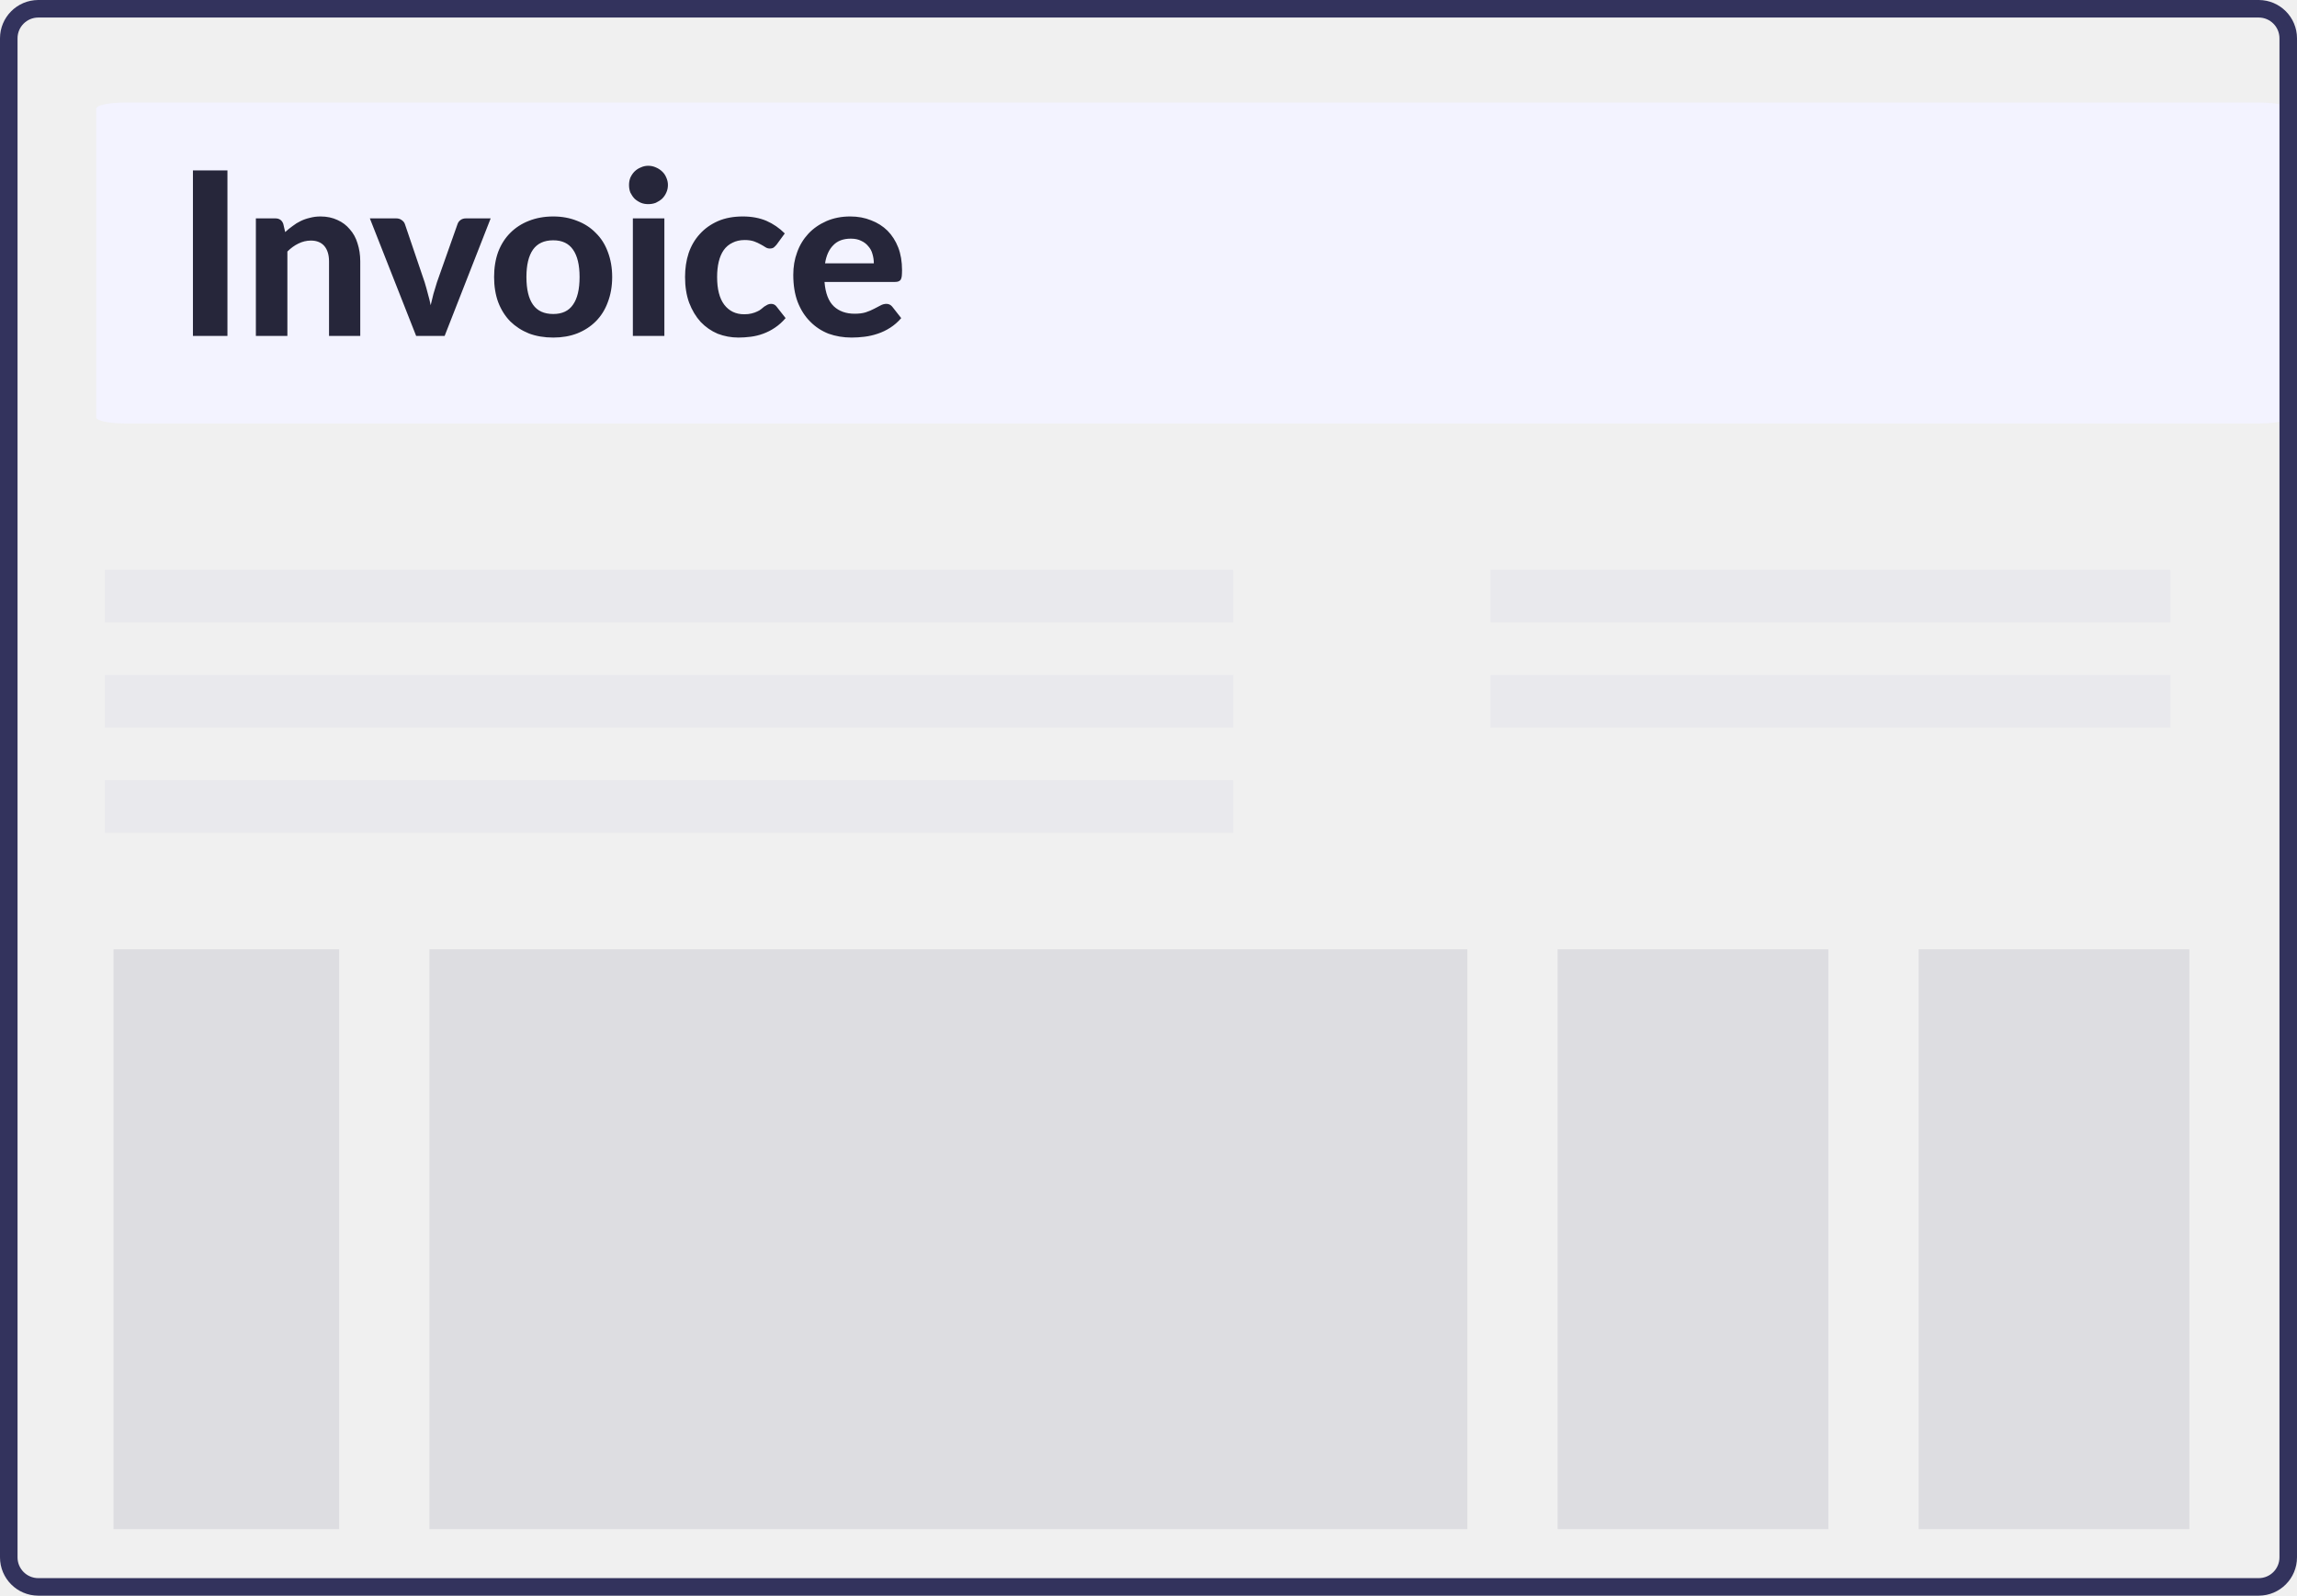
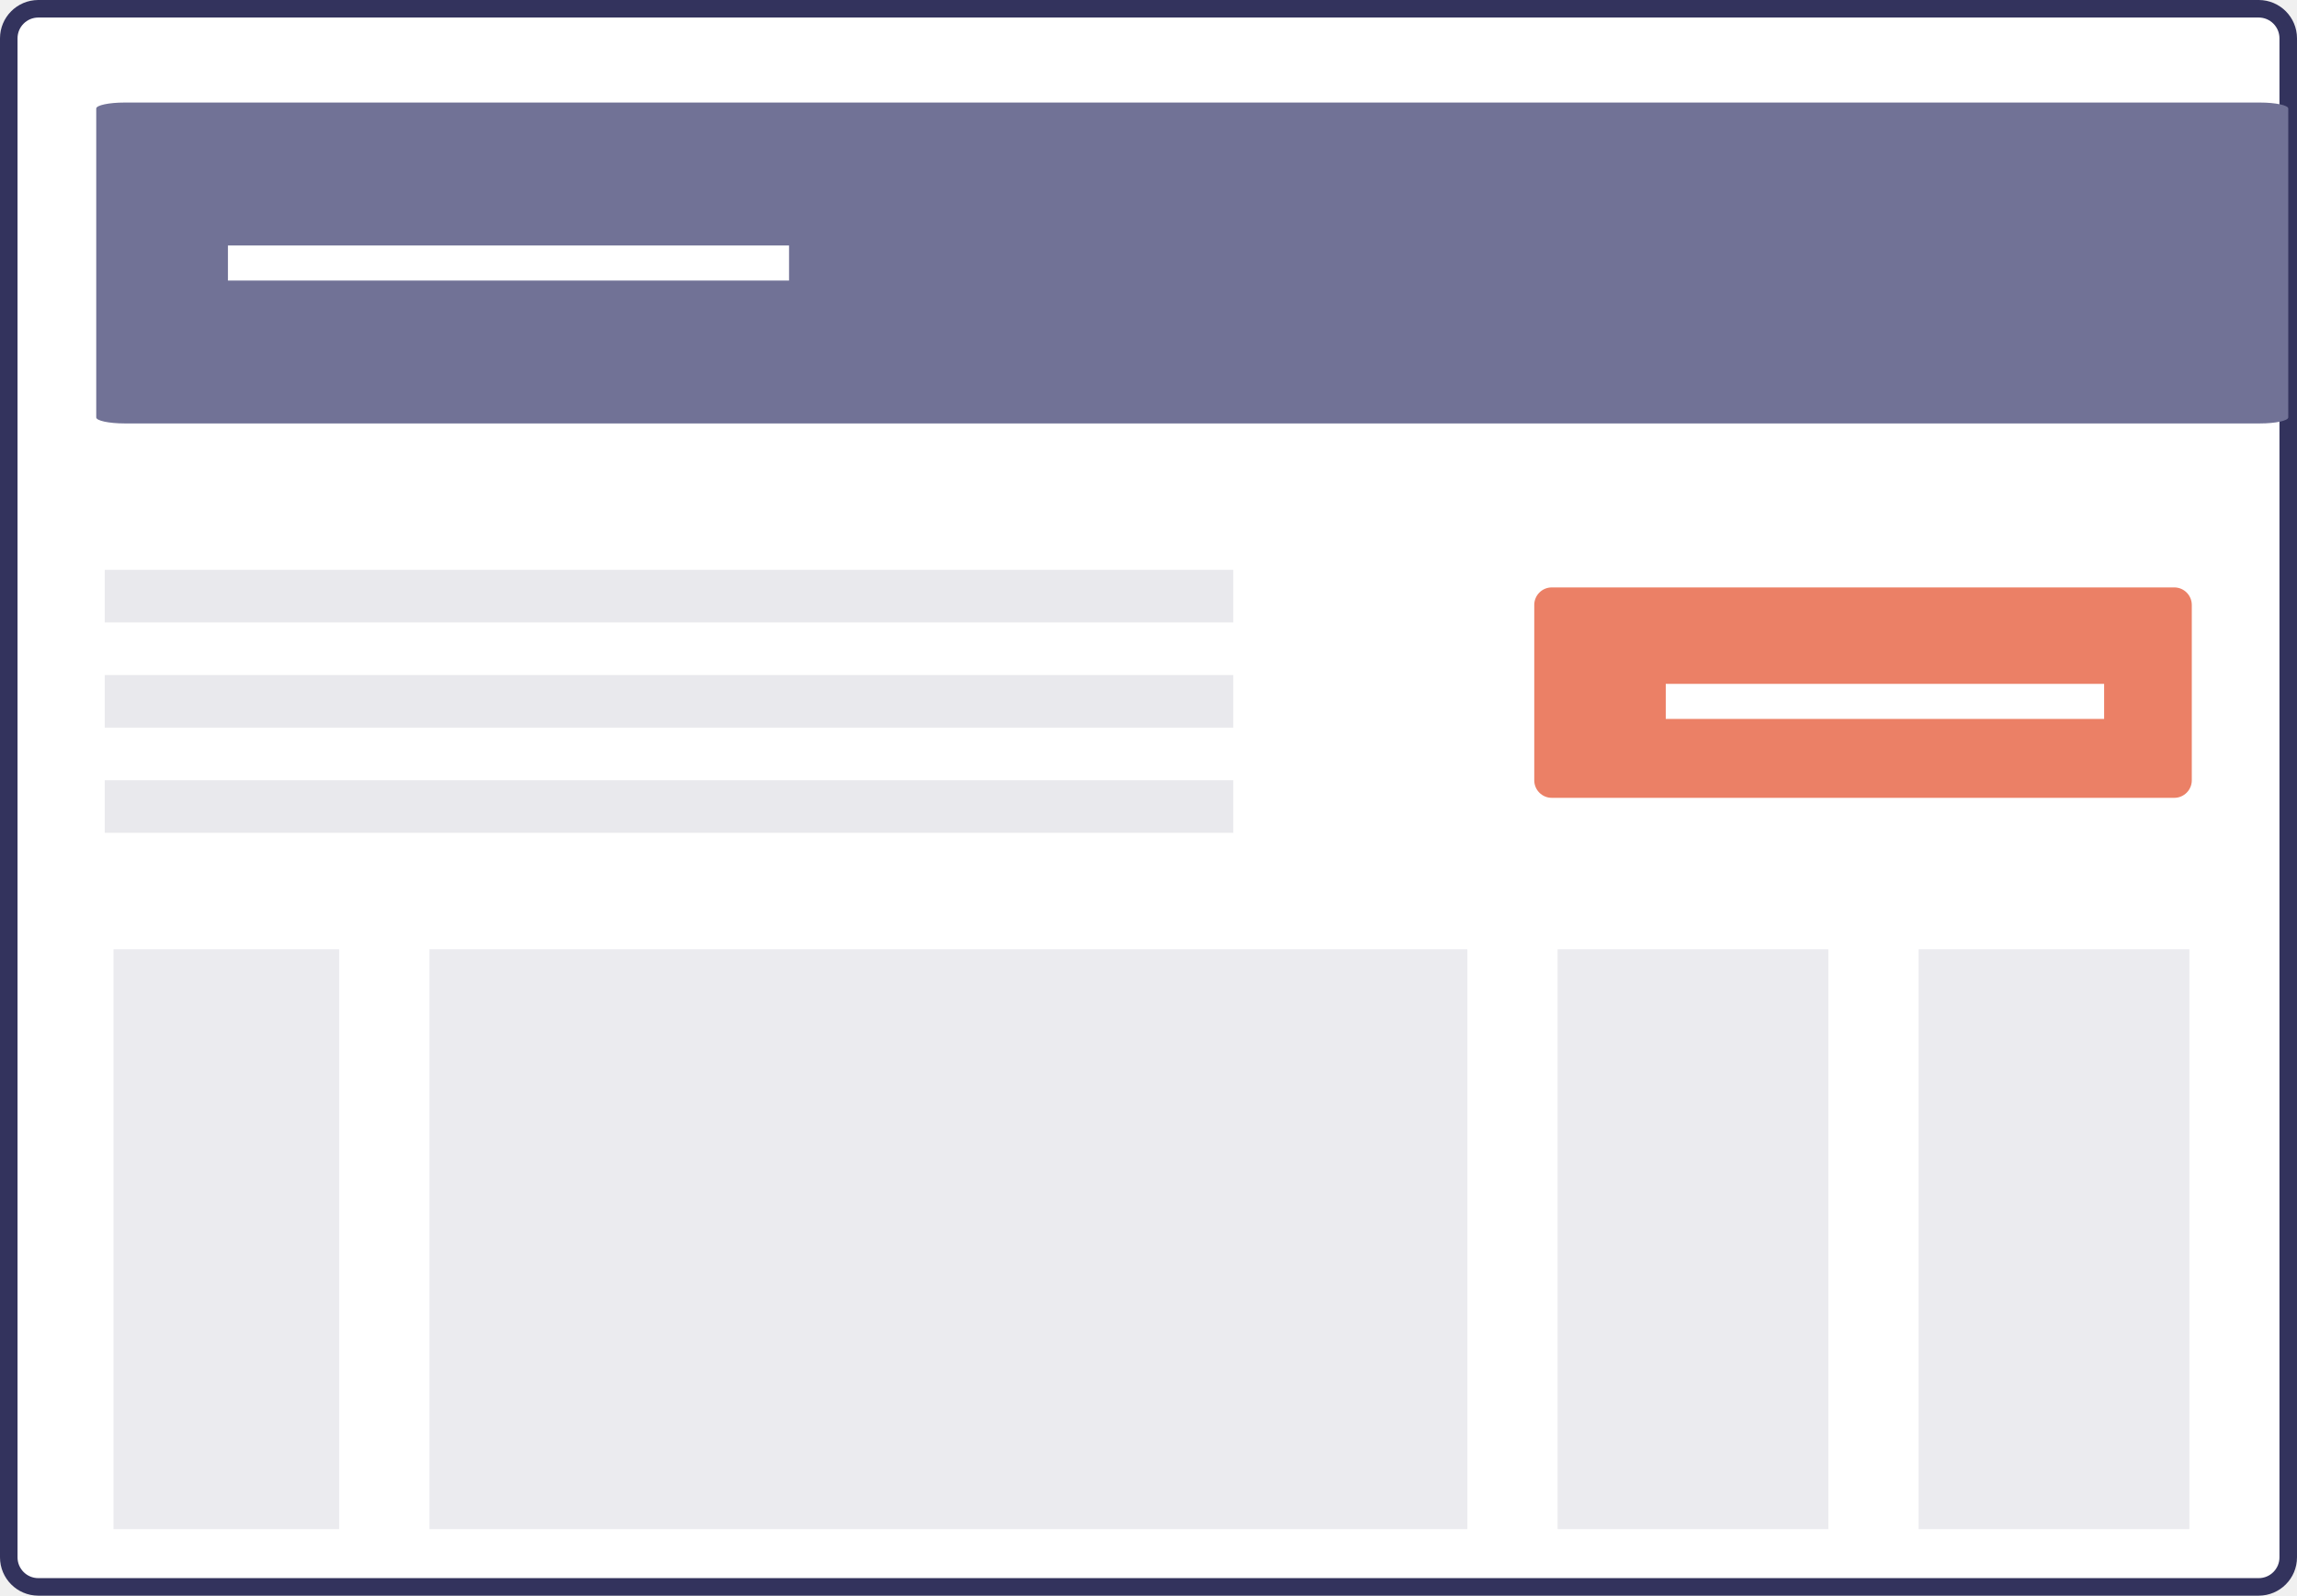
<svg xmlns="http://www.w3.org/2000/svg" viewBox="0 0 131 91">
  <defs>
    <style>
      .cls-1 {
-         fill: #f3f3ff;
+         fill: #fff;
+         stroke: #33335d;
      }

      .cls-2 {
-         fill: none;
-         stroke: #33335d;
+         fill: #717296;
      }

      .cls-3 {
        fill: #e8e8e8;
        stroke: #e9e9ed;
        stroke-width: 3px;
      }

      .cls-4 {
        opacity: 0.1;
      }

      .cls-5 {
        fill: #33335d;
      }

      .cls-6 {
-         fill: #26263a;
-         font-size: 13px;
-         font-family: Lato-Heavy, Lato;
-         font-weight: 800;
+         fill: #eb8066;
+       }
+ 
+       .cls-7 {
+         fill: none;
+         stroke: #fff;
+         stroke-width: 2px;
      }
    </style>
  </defs>
-   <g id="Group_3039" data-name="Group 3039" transform="translate(-4284.5 -892.5)">
-     <g id="XMLID_67_" transform="translate(4289.989 898.348)">
-       <path id="XMLID_68_" class="cls-1" d="M123.4,45H1.613C.726,45,0,44.845,0,44.657V27.042c0-.188.726-.342,1.613-.342H123.4c.887,0,1.613.154,1.613.342V44.657C125.011,44.845,124.285,45,123.4,45Z" transform="translate(0 -26.7)" />
+   <g id="Group_20" data-name="Group 20" transform="translate(-4284.5 -892.5)">
+     <g id="XMLID_67_" transform="translate(4285 893)">
+       <path id="XMLID_68_" class="cls-1" d="M128.322,116.7H1.677A1.686,1.686,0,0,1,0,115.016V28.384A1.686,1.686,0,0,1,1.677,26.7H128.322A1.686,1.686,0,0,1,130,28.384v86.632A1.686,1.686,0,0,1,128.322,116.7Z" transform="translate(0 -26.7)" />
    </g>
-     <g id="XMLID_67_2" data-name="XMLID_67_" transform="translate(4285 893)">
-       <path id="XMLID_68_2" data-name="XMLID_68_" class="cls-2" d="M128.323,116.7H1.677A1.686,1.686,0,0,1,0,115.016V28.384A1.686,1.686,0,0,1,1.677,26.7H128.323A1.686,1.686,0,0,1,130,28.384v86.632A1.686,1.686,0,0,1,128.323,116.7Z" transform="translate(0 -26.7)" />
+     <g id="XMLID_67_2" data-name="XMLID_67_" transform="translate(4289.989 898.348)">
+       <path id="XMLID_68_2" data-name="XMLID_68_" class="cls-2" d="M123.4,45H1.613C.726,45,0,44.845,0,44.657V27.042c0-.188.726-.342,1.613-.342H123.4c.887,0,1.613.154,1.613.342V44.657C125.01,44.845,124.284,45,123.4,45Z" transform="translate(0 -26.7)" />
    </g>
    <path id="Path_9110" data-name="Path 9110" class="cls-3" d="M0,0H64.361" transform="translate(4290.475 926.497)" />
-     <path id="Path_9123" data-name="Path 9123" class="cls-3" d="M0,0H38.776" transform="translate(4369.505 926.497)" />
    <path id="Path_9120" data-name="Path 9120" class="cls-3" d="M0,0H64.361" transform="translate(4290.475 932.497)" />
-     <path id="Path_9122" data-name="Path 9122" class="cls-3" d="M0,0H38.776" transform="translate(4369.505 932.497)" />
    <path id="Path_9121" data-name="Path 9121" class="cls-3" d="M0,0H64.361" transform="translate(4290.475 938.497)" />
    <g id="Group_2853" data-name="Group 2853" class="cls-4" transform="translate(4290.973 946.638)">
      <rect id="Rectangle_1294" data-name="Rectangle 1294" class="cls-5" width="12.868" height="33.068" transform="translate(0)" />
      <rect id="Rectangle_1295" data-name="Rectangle 1295" class="cls-5" width="59.195" height="33.068" transform="translate(18.016)" />
-       <rect id="Rectangle_1296" data-name="Rectangle 1296" class="cls-5" width="15.442" height="33.068" transform="translate(102.948)" />
+       <rect id="Rectangle_1296" data-name="Rectangle 1296" class="cls-5" width="15.442" height="33.068" transform="translate(102.947)" />
      <rect id="Rectangle_1297" data-name="Rectangle 1297" class="cls-5" width="15.442" height="33.068" transform="translate(82.358)" />
    </g>
-     <text id="Invoice" class="cls-6" transform="translate(4315.421 911.657)">
-       <tspan x="-20.901" y="0">Invoice</tspan>
-     </text>
+     <rect id="Rectangle_2184" data-name="Rectangle 2184" class="cls-6" width="37.5" height="12" rx="1" transform="translate(4372 926)" />
+     <line id="Line_378" data-name="Line 378" class="cls-7" x2="32" transform="translate(4297.5 907.5)" />
+     <line id="Line_379" data-name="Line 379" class="cls-7" x2="25" transform="translate(4379.5 932.5)" />
  </g>
</svg>
